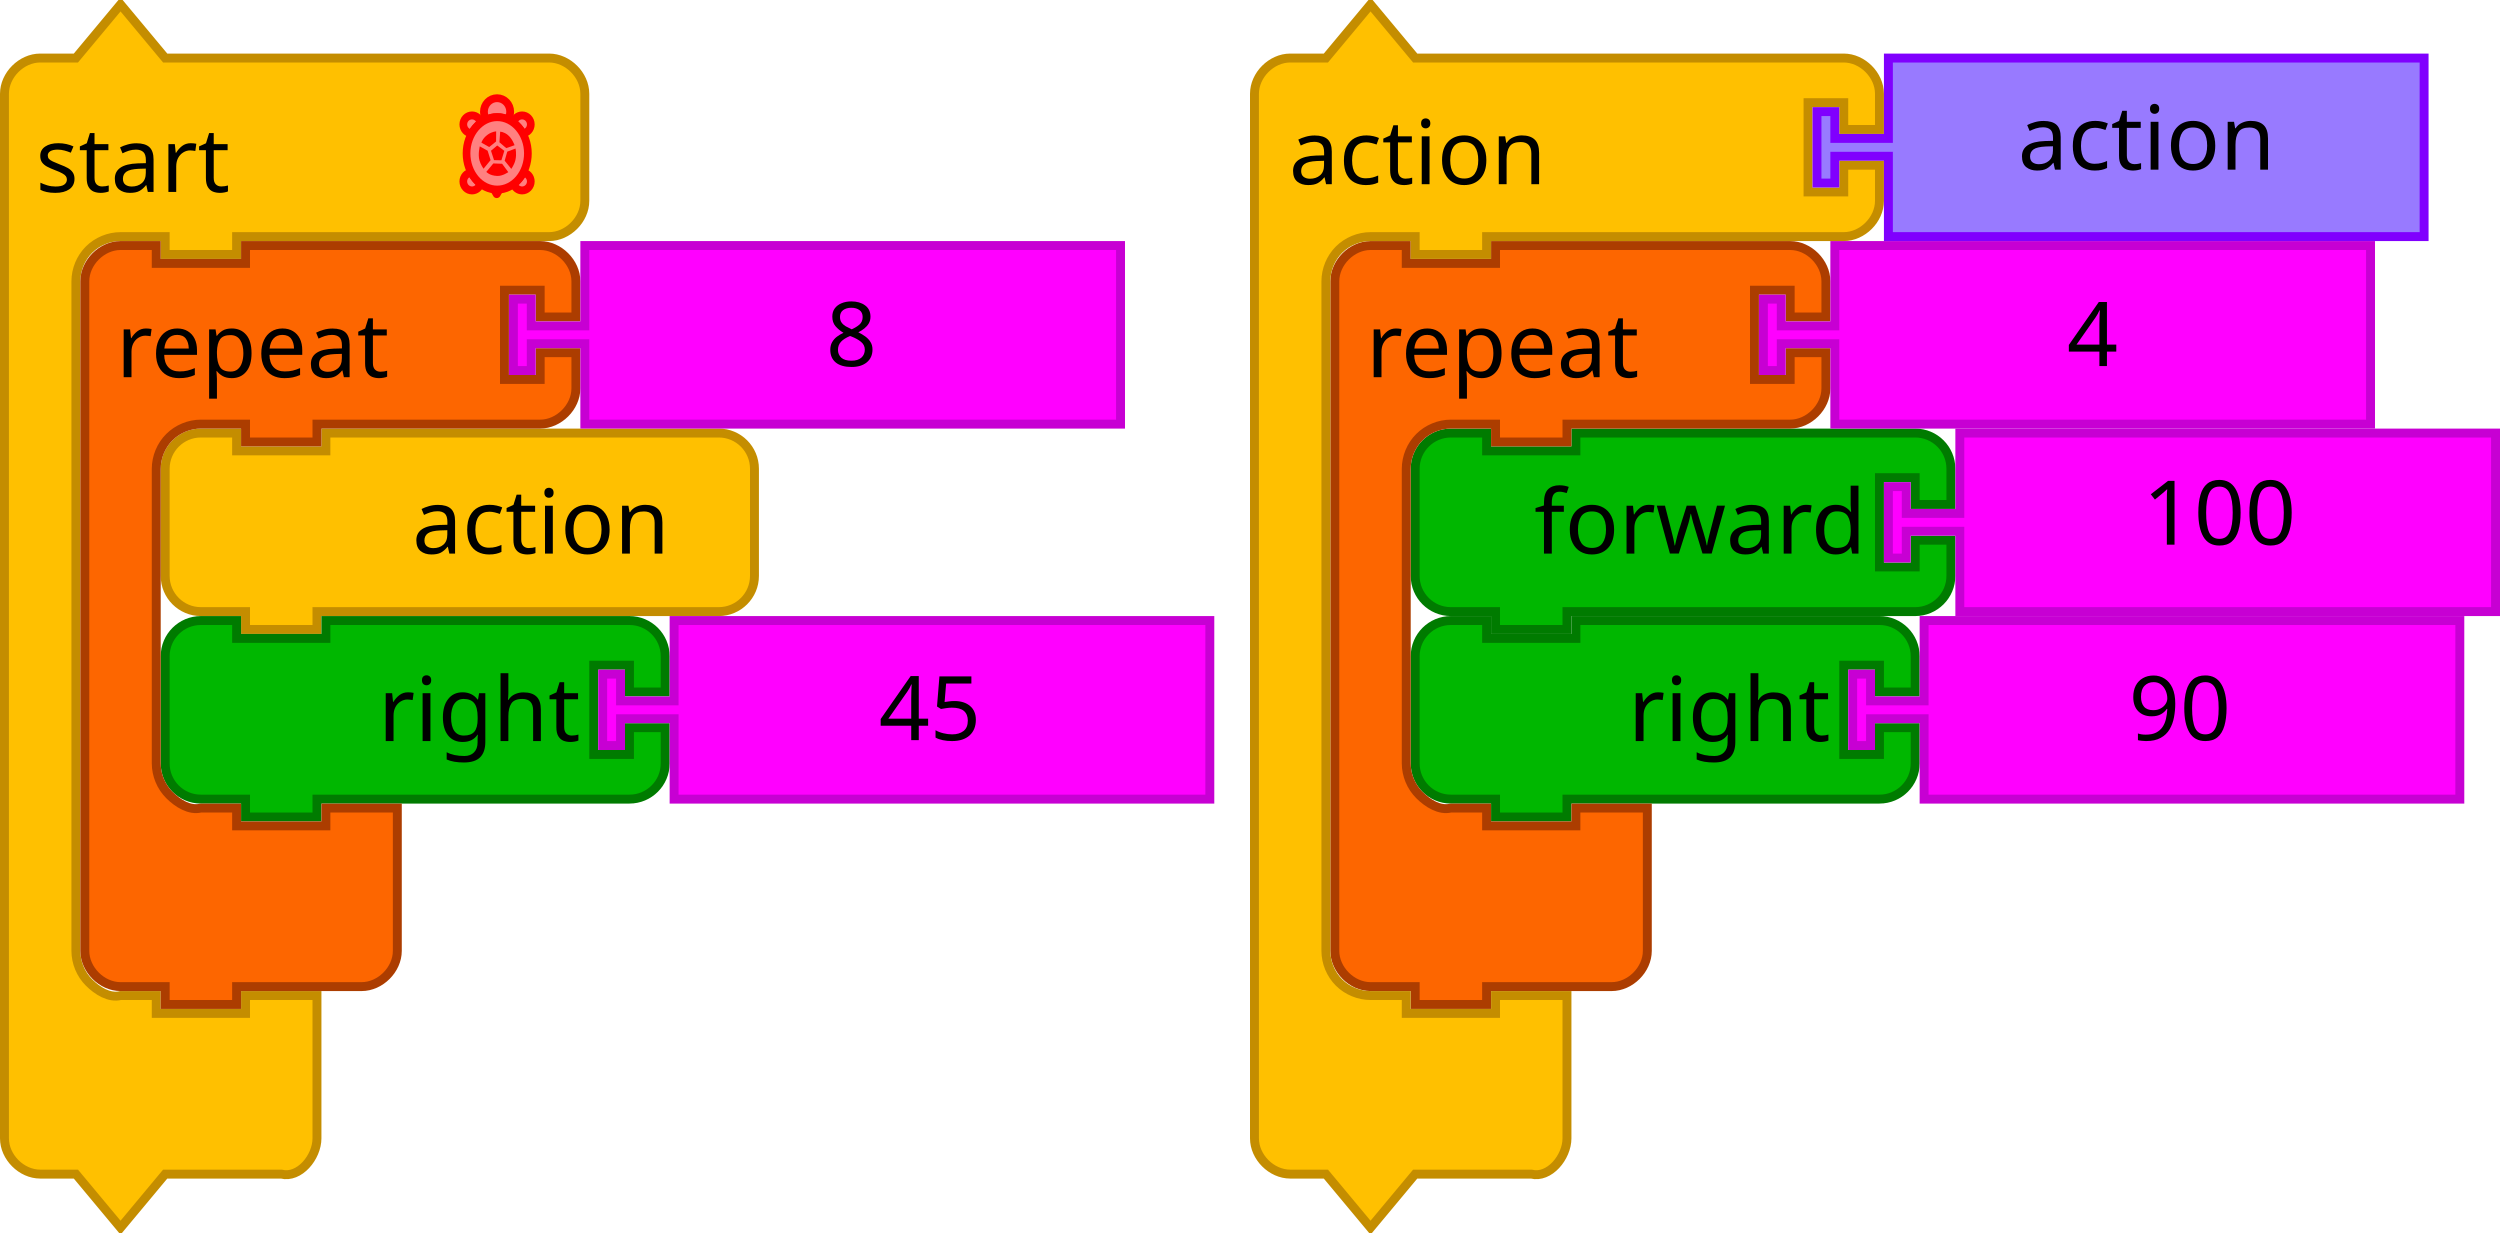
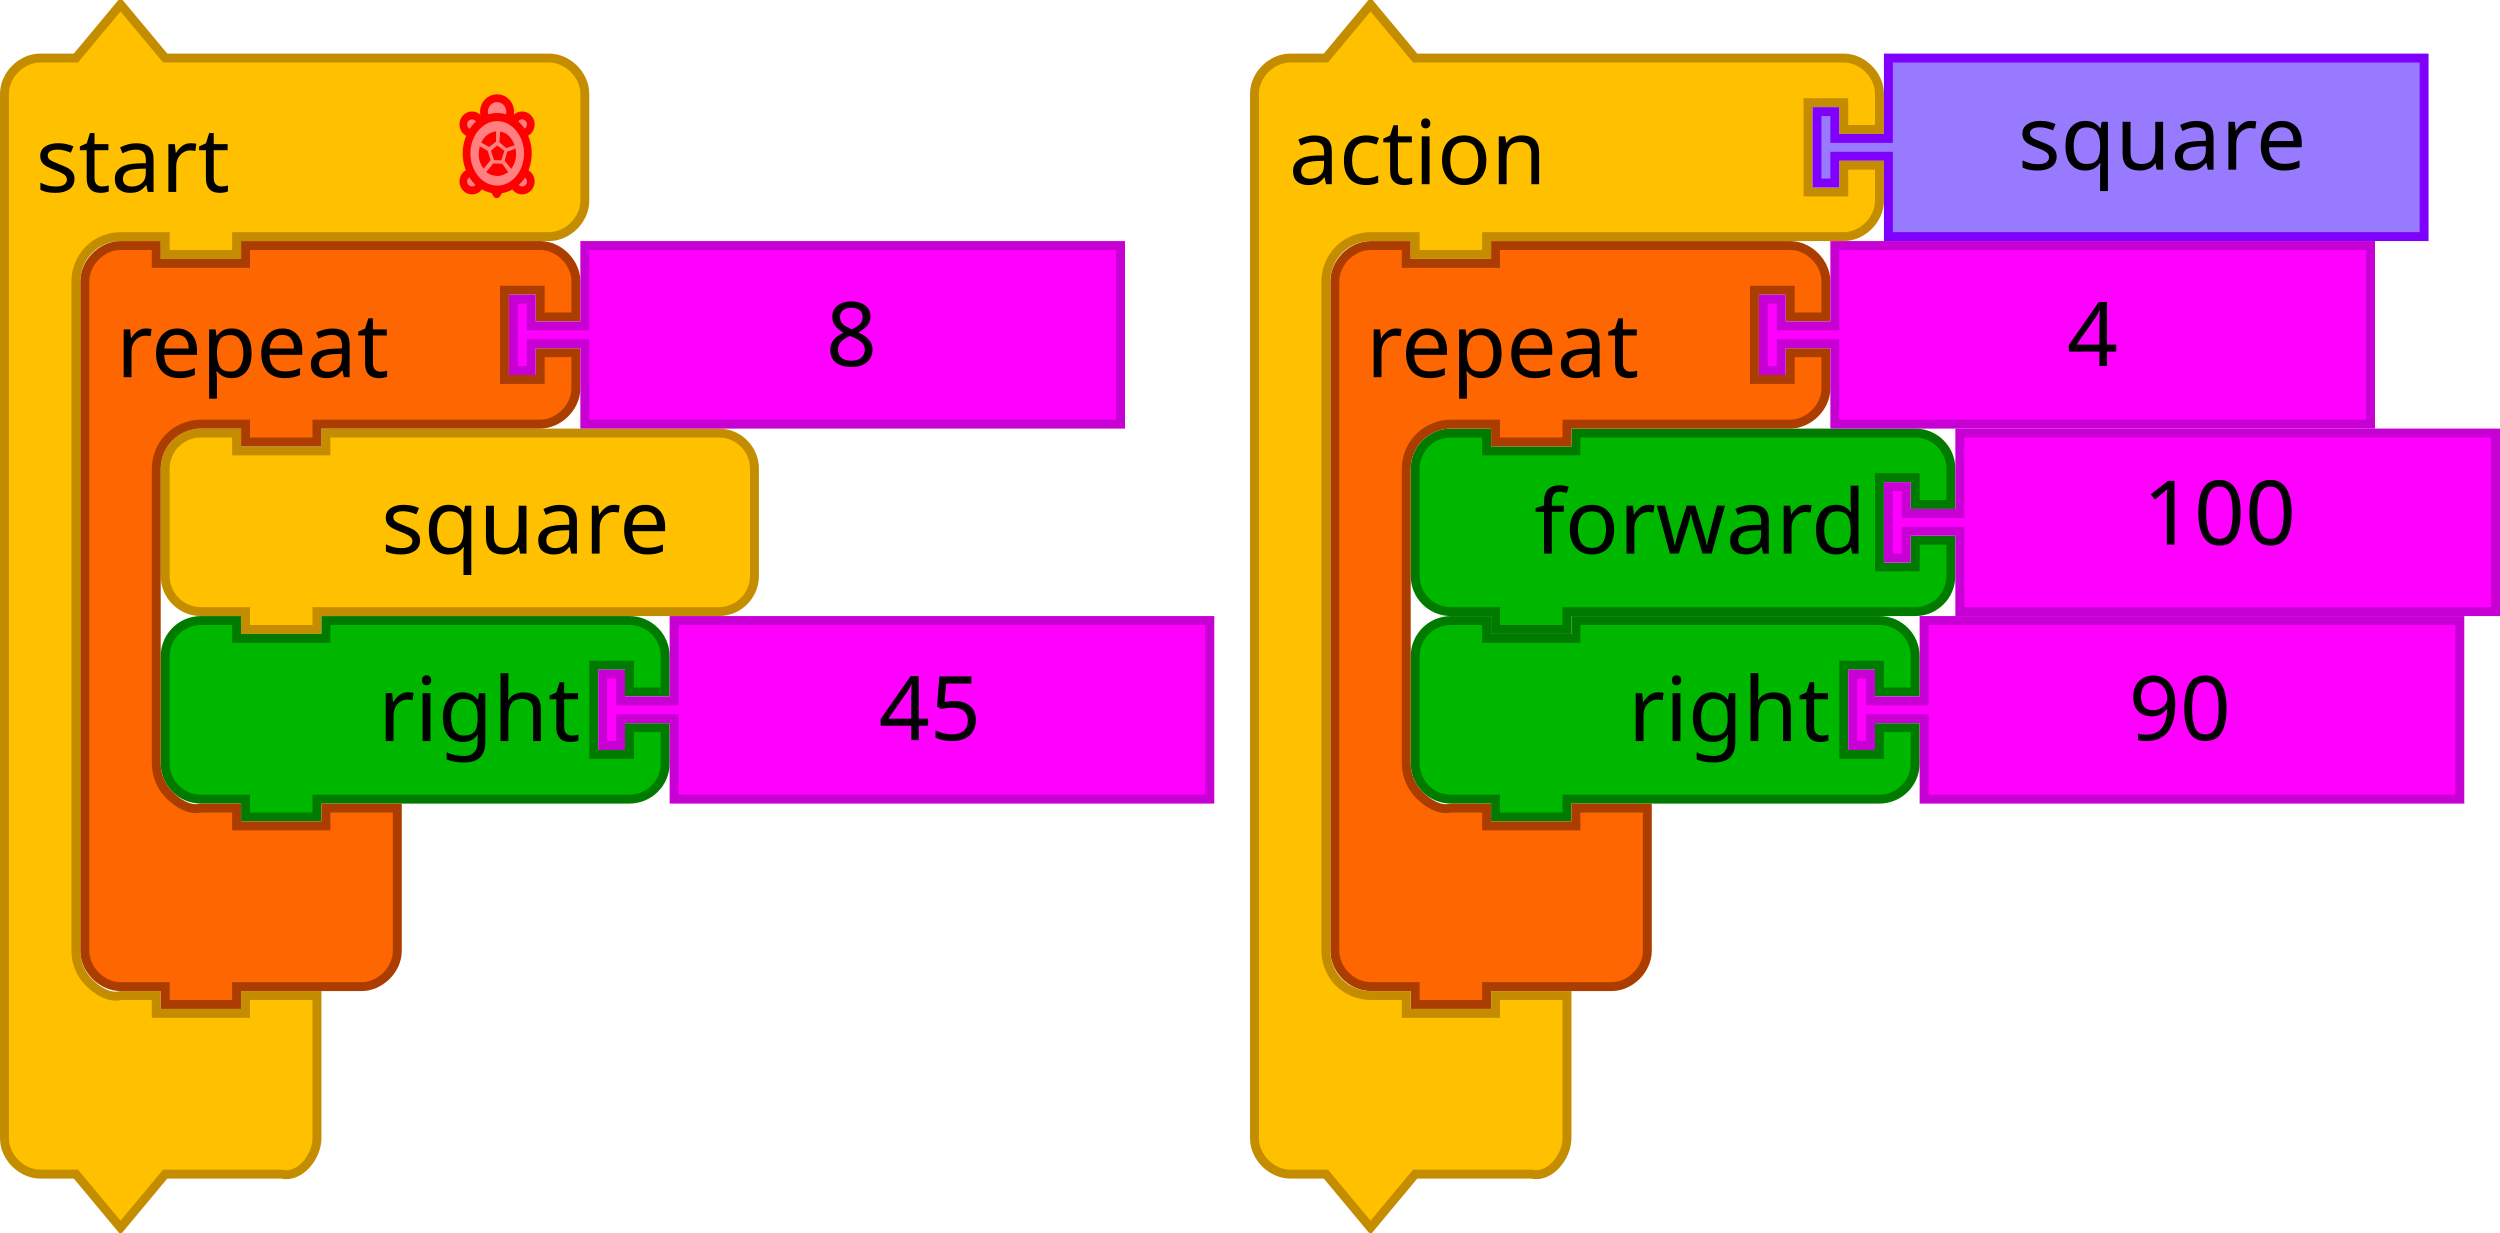
<svg xmlns="http://www.w3.org/2000/svg" version="1.1" width="560" height="276" id="svg2">
  <defs id="defs4">
    <filter height="1.3" color-interpolation-filters="sRGB" id="dropshadow">
-       <feGaussianBlur in="SourceAlpha" stdDeviation="3" id="feGaussianBlur3013" />
-       <feOffset dx="2" dy="2" result="offsetblur" id="feOffset3015" />
+       <feGaussianBlur id="feGaussianBlur3013" stdDeviation="3" in="SourceAlpha" />
+       <feOffset id="feOffset3015" result="offsetblur" dy="2" dx="2" />
      <feComponentTransfer id="feComponentTransfer3017">
-         <feFuncA type="linear" slope="0.2" id="feFuncA3019" />
+         <feFuncA id="feFuncA3019" slope="0.2" type="linear" />
      </feComponentTransfer>
      <feMerge id="feMerge3021">
        <feMergeNode id="feMergeNode3023" />
-         <feMergeNode in="SourceGraphic" id="feMergeNode3025" />
+         <feMergeNode id="feMergeNode3025" in="SourceGraphic" />
      </feMerge>
    </filter>
    <filter height="1.3" color-interpolation-filters="sRGB" id="dropshadow-6">
-       <feGaussianBlur in="SourceAlpha" stdDeviation="3" id="feGaussianBlur7" />
-       <feOffset dx="2" dy="2" result="offsetblur" id="feOffset9" />
+       <feGaussianBlur id="feGaussianBlur7" stdDeviation="3" in="SourceAlpha" />
+       <feOffset id="feOffset9" result="offsetblur" dy="2" dx="2" />
      <feComponentTransfer id="feComponentTransfer11">
-         <feFuncA type="linear" slope="0.2" id="feFuncA13" />
+         <feFuncA id="feFuncA13" slope="0.2" type="linear" />
      </feComponentTransfer>
      <feMerge id="feMerge15">
        <feMergeNode id="feMergeNode17" />
-         <feMergeNode in="SourceGraphic" id="feMergeNode19" />
+         <feMergeNode id="feMergeNode19" in="SourceGraphic" />
      </feMerge>
    </filter>
    <filter height="1.3" color-interpolation-filters="sRGB" id="dropshadow-8">
-       <feGaussianBlur in="SourceAlpha" stdDeviation="3" id="feGaussianBlur3087" />
-       <feOffset dx="2" dy="2" result="offsetblur" id="feOffset3089" />
+       <feGaussianBlur id="feGaussianBlur3087" stdDeviation="3" in="SourceAlpha" />
+       <feOffset id="feOffset3089" result="offsetblur" dy="2" dx="2" />
      <feComponentTransfer id="feComponentTransfer3091">
-         <feFuncA type="linear" slope="0.2" id="feFuncA3093" />
+         <feFuncA id="feFuncA3093" slope="0.2" type="linear" />
      </feComponentTransfer>
      <feMerge id="feMerge3095">
        <feMergeNode id="feMergeNode3097" />
-         <feMergeNode in="SourceGraphic" id="feMergeNode3099" />
+         <feMergeNode id="feMergeNode3099" in="SourceGraphic" />
      </feMerge>
    </filter>
    <filter height="1.3" color-interpolation-filters="sRGB" id="dropshadow-7">
-       <feGaussianBlur in="SourceAlpha" stdDeviation="3" id="feGaussianBlur3021" />
-       <feOffset dx="2" dy="2" result="offsetblur" id="feOffset3023" />
+       <feGaussianBlur id="feGaussianBlur3021" stdDeviation="3" in="SourceAlpha" />
+       <feOffset id="feOffset3023" result="offsetblur" dy="2" dx="2" />
      <feComponentTransfer id="feComponentTransfer3025">
-         <feFuncA type="linear" slope="0.2" id="feFuncA3027" />
+         <feFuncA id="feFuncA3027" slope="0.2" type="linear" />
      </feComponentTransfer>
      <feMerge id="feMerge3029">
        <feMergeNode id="feMergeNode3031" />
-         <feMergeNode in="SourceGraphic" id="feMergeNode3033" />
+         <feMergeNode id="feMergeNode3033" in="SourceGraphic" />
      </feMerge>
    </filter>
    <filter height="1.3" color-interpolation-filters="sRGB" id="dropshadow-73">
-       <feGaussianBlur in="SourceAlpha" stdDeviation="3" id="feGaussianBlur7-9" />
-       <feOffset dx="2" dy="2" result="offsetblur" id="feOffset9-8" />
+       <feGaussianBlur id="feGaussianBlur7-9" stdDeviation="3" in="SourceAlpha" />
+       <feOffset id="feOffset9-8" result="offsetblur" dy="2" dx="2" />
      <feComponentTransfer id="feComponentTransfer11-4">
-         <feFuncA type="linear" slope="0.2" id="feFuncA13-9" />
+         <feFuncA id="feFuncA13-9" slope="0.2" type="linear" />
      </feComponentTransfer>
      <feMerge id="feMerge15-0">
        <feMergeNode id="feMergeNode17-2" />
-         <feMergeNode in="SourceGraphic" id="feMergeNode19-3" />
+         <feMergeNode id="feMergeNode19-3" in="SourceGraphic" />
      </feMerge>
    </filter>
    <filter height="1.3" color-interpolation-filters="sRGB" id="dropshadow-0">
-       <feGaussianBlur id="feGaussianBlur3013-8" stdDeviation="3" in="SourceAlpha" />
-       <feOffset id="feOffset3015-7" result="offsetblur" dy="2" dx="2" />
+       <feGaussianBlur in="SourceAlpha" stdDeviation="3" id="feGaussianBlur3013-8" />
+       <feOffset dx="2" dy="2" result="offsetblur" id="feOffset3015-7" />
      <feComponentTransfer id="feComponentTransfer3017-1">
-         <feFuncA id="feFuncA3019-1" slope="0.2" type="linear" />
+         <feFuncA type="linear" slope="0.2" id="feFuncA3019-1" />
      </feComponentTransfer>
      <feMerge id="feMerge3021-2">
        <feMergeNode id="feMergeNode3023-5" />
-         <feMergeNode id="feMergeNode3025-9" in="SourceGraphic" />
+         <feMergeNode in="SourceGraphic" id="feMergeNode3025-9" />
      </feMerge>
    </filter>
    <filter height="1.3" color-interpolation-filters="sRGB" id="dropshadow-05">
-       <feGaussianBlur id="feGaussianBlur3044" stdDeviation="3" in="SourceAlpha" />
-       <feOffset id="feOffset3046" result="offsetblur" dy="2" dx="2" />
+       <feGaussianBlur in="SourceAlpha" stdDeviation="3" id="feGaussianBlur3044" />
+       <feOffset dx="2" dy="2" result="offsetblur" id="feOffset3046" />
      <feComponentTransfer id="feComponentTransfer3048">
-         <feFuncA id="feFuncA3050" slope="0.2" type="linear" />
+         <feFuncA type="linear" slope="0.2" id="feFuncA3050" />
      </feComponentTransfer>
      <feMerge id="feMerge3052">
        <feMergeNode id="feMergeNode3054" />
-         <feMergeNode id="feMergeNode3056" in="SourceGraphic" />
+         <feMergeNode in="SourceGraphic" id="feMergeNode3056" />
      </feMerge>
    </filter>
    <filter height="1.3" color-interpolation-filters="sRGB" id="dropshadow-5">
-       <feGaussianBlur id="feGaussianBlur7-1" stdDeviation="3" in="SourceAlpha" />
-       <feOffset id="feOffset9-9" result="offsetblur" dy="2" dx="2" />
+       <feGaussianBlur in="SourceAlpha" stdDeviation="3" id="feGaussianBlur7-1" />
+       <feOffset dx="2" dy="2" result="offsetblur" id="feOffset9-9" />
      <feComponentTransfer id="feComponentTransfer11-49">
-         <feFuncA id="feFuncA13-1" slope="0.2" type="linear" />
+         <feFuncA type="linear" slope="0.2" id="feFuncA13-1" />
      </feComponentTransfer>
      <feMerge id="feMerge15-4">
        <feMergeNode id="feMergeNode17-4" />
-         <feMergeNode id="feMergeNode19-7" in="SourceGraphic" />
+         <feMergeNode in="SourceGraphic" id="feMergeNode19-7" />
      </feMerge>
    </filter>
  </defs>
  <text x="298" y="73.036" id="text3033" style="font-size:13.333px;text-anchor:end;fill:#000000;font-family:Sans">
    <tspan x="400" y="95.536" id="tspan3035" />
  </text>
  <path d="m 317,113 0,-8 a 8,8 0 0 1 8,-8 l 8,0 0,4 20,0 0,-4 68,0 8,0 a 8,8 0 0 1 8,8 l 0,8 -8,0 0,-6 -8,0 0,20 8,0 0,-6 8,0 0,8 a 8,8 0 0 1 -8,8 l -8,0 -68,0 -2,0 0,4 -16,0 0,-4 -2,0 -8,0 a 8,8 0 0 1 -8,-8 l 0,-8 0,-8 z" id="path3027" style="fill:#00b700;fill-opacity:1;stroke:#007b00;stroke-width:2;stroke-linecap:round;stroke-opacity:1" />
  <text x="316" y="96" id="text3029" style="font-size:20px;text-anchor:end;fill:#000000;font-family:Sans">
    <tspan x="418" y="124" id="tspan3031">forward</tspan>
  </text>
  <path d="m 439,97 120,0 0,40 -120,0 0,-16 0,-2 -12,0 0,6 -4,0 0,-16 4,0 0,6 12,0 0,-2 z" id="path21" style="fill:#ff00ff;fill-opacity:1;stroke:#c700d3;stroke-width:2;stroke-linecap:round;stroke-opacity:1" />
  <text x="460" y="96" id="text23" style="font-size:20px;text-anchor:start;fill:#000000;font-family:Sans">
    <tspan x="480" y="122" id="tspan25">100</tspan>
  </text>
  <path d="m 317,155 0,-8 a 8,8 0 0 1 8,-8 l 8,0 0,4 20,0 0,-4 60,0 8,0 a 8,8 0 0 1 8,8 l 0,8 -8,0 0,-6 -8,0 0,20 8,0 0,-6 8,0 0,8 a 8,8 0 0 1 -8,8 l -8,0 -60,0 -2,0 0,4 -16,0 0,-4 -2,0 -8,0 a 8,8 0 0 1 -8,-8 l 0,-8 0,-8 z" id="path3101" style="fill:#00b700;fill-opacity:1;stroke:#007b00;stroke-width:2;stroke-linecap:round;stroke-opacity:1" />
  <text x="316" y="138" id="text3103" style="font-size:20px;text-anchor:end;fill:#000000;font-family:Sans">
    <tspan x="410" y="166" id="tspan3105">right</tspan>
  </text>
  <text x="316" y="138" id="text3107" style="font-size:13.333px;text-anchor:end;fill:#000000;font-family:Sans">
    <tspan x="410" y="160.5" id="tspan3109" />
  </text>
  <path d="m 431,139 120,0 0,40 -120,0 0,-16 0,-2 -12,0 0,6 -4,0 0,-16 4,0 0,6 12,0 0,-2 z" id="path21-7" style="fill:#ff00ff;fill-opacity:1;stroke:#c700d3;stroke-width:2;stroke-linecap:round;stroke-opacity:1" />
  <text x="456.851" y="139.799" id="text23-1" style="font-size:20px;text-anchor:start;fill:#000000;font-family:Sans">
    <tspan x="476.851" y="165.799" id="tspan25-0">90</tspan>
  </text>
  <text x="298" y="157.036" id="text3033-0" style="font-size:13.333px;text-anchor:end;fill:#000000;font-family:Sans">
    <tspan x="400" y="179.536" id="tspan3035-1" />
  </text>
  <text x="298" y="241.036" id="text3033-1" style="font-size:13.333px;text-anchor:end;fill:#000000;font-family:Sans">
    <tspan x="400" y="263.536" id="tspan3035-8" />
  </text>
  <text x="298" y="325.036" id="text3033-0-9" style="font-size:13.333px;text-anchor:end;fill:#000000;font-family:Sans">
    <tspan x="400" y="347.536" id="tspan3035-1-5" />
  </text>
  <path d="m 299,71 0,-8 c 0,-4.189 3.811,-8 8,-8 l 8,0 0,4 20,0 0,-4 18,0 40,0 8,0 c 4.189,0 8,3.811 8,8 l 0,8 -8,0 0,-6 -8,0 0,20 8,0 0,-6 8,0 0,8 c 0,4.189 -3.811,8 -8,8 l -8,0 -40,0 -2,0 0,4 -16,0 0,-4 -2,0 -8,0 c -2.618,0 -5.22,1.078 -7.071,2.929 C 316.078,99.78 315,102.382 315,105 l 0,8 0,50 0,8 c 0,2.618 1.078,5.22 2.929,7.071 1.851,1.851 4.531,3.564 7.071,2.929 l 8,0 0,4 20,0 0,-4 16,0 0,12 0,12 0,8 c 0,4.189 -3.811,8 -8,8 l -8,0 -18,0 -2,0 0,4 -16,0 0,-4 -2,0 -8,0 c -4.189,0 -8,-3.811 -8,-8 l 0,-8 z" id="path3035" style="fill:#fd6600;fill-opacity:1;stroke:#ac3d00;stroke-width:2;stroke-linecap:round;stroke-opacity:1" />
  <text x="298" y="54" id="text3037" style="font-size:20px;text-anchor:start;fill:#000000;font-family:Sans">
    <tspan x="306" y="84.5" id="tspan3039">repeat</tspan>
  </text>
  <path d="m 411,55 120,0 0,40 -120,0 0,-16 0,-2 -12,0 0,6 -4,0 0,-16 4,0 0,6 12,0 0,-2 z" id="path21-8" style="fill:#ff00ff;fill-opacity:1;stroke:#c700d3;stroke-width:2;stroke-linecap:round;stroke-opacity:1" />
  <text x="443" y="56" id="text23-0" style="font-size:20px;text-anchor:start;fill:#000000;font-family:Sans">
    <tspan x="463" y="82" id="tspan25-7">4</tspan>
  </text>
  <g id="g3055">
    <g id="g4085">
      <path d="m 1,29 0,-8 c 0,-4.189 3.811,-8 8,-8 l 8,0 10,-12 10,12 18,0 60,0 8,0 c 4.189,0 8,3.811 8,8 l 0,8 0,8 0,8 c 0,4.189 -3.811,8 -8,8 l -8,0 -60,0 -2,0 0,4 -16,0 0,-4 -2,0 -8,0 c -2.618,0 -5.22,1.078 -7.071,2.929 C 18.078,57.78 17,60.382 17,63 l 0,8 0,134 0,8 c 0,2.618 1.078,5.22 2.929,7.071 C 21.78,221.922 24.46,223.635 27,223 l 8,0 0,4 20,0 0,-4 16,0 0,12 0,12 0,8 c 0,4.189 -3.936,9.016 -8,8 l -8,0 -18,0 -10,12 -10,-12 -8,0 c -4.189,0 -8,-3.811 -8,-8 l 0,-8 z" id="path3660" style="fill:#ffc000;fill-opacity:1;stroke:#c48d00;stroke-width:2;stroke-linecap:round;stroke-opacity:1" />
      <text id="text3662" style="font-size:20px;text-anchor:start;fill:#000000;font-family:Sans">
        <tspan x="8" y="43" id="tspan3664">start</tspan>
      </text>
    </g>
    <g id="g3037">
      <path d="m 111.376,42.473 c -0.244,0 -0.484,-0.016 -0.721,-0.045 l 0.611,1.068 0.602,-1.051 c -0.163,0.014 -0.326,0.029 -0.493,0.029 z" id="path4206" style="fill:#eeeeee;stroke:#ff0000;stroke-width:1.75;stroke-linecap:round;stroke-linejoin:round;stroke-miterlimit:4;stroke-opacity:1;stroke-dasharray:none" />
      <g transform="matrix(0.44039,0,0,0.4545743,99.26689,20.52662)" id="g4208" style="fill:#ff8080;fill-opacity:1;stroke:#ff0000;stroke-width:3.911;stroke-linecap:round;stroke-linejoin:round;stroke-miterlimit:4;stroke-opacity:1;stroke-dasharray:none">
        <path d="m 40.16,11.726 c -2.164,0 -3.958,1.555 -4.343,3.607 1.859,1.345 3.457,3.115 4.675,5.208 2.285,-0.172 4.094,-2.061 4.094,-4.39 0,-2.444 -1.982,-4.425 -4.426,-4.425 z" id="path4210" style="fill:#ff8080;fill-opacity:1;stroke:#ff0000;stroke-width:3.911;stroke-miterlimit:4;stroke-opacity:1;stroke-dasharray:none" />
        <path d="m 40.713,39.887 c -1.224,2.232 -2.86,4.131 -4.797,5.556 0.521,1.864 2.213,3.239 4.244,3.239 2.443,0 4.426,-1.98 4.426,-4.424 0,-2.255 -1.693,-4.096 -3.873,-4.371 z" id="path4212" style="fill:#ff8080;fill-opacity:1;stroke:#ff0000;stroke-width:3.911;stroke-miterlimit:4;stroke-opacity:1;stroke-dasharray:none" />
        <path d="m 14.273,39.871 c -2.253,0.206 -4.024,2.079 -4.024,4.387 0,2.443 1.98,4.424 4.424,4.424 2.064,0 3.784,-1.42 4.272,-3.332 -1.883,-1.416 -3.475,-3.289 -4.672,-5.479 z" id="path4214" style="fill:#ff8080;fill-opacity:1;stroke:#ff0000;stroke-width:3.911;stroke-miterlimit:4;stroke-opacity:1;stroke-dasharray:none" />
        <path d="m 19.026,15.437 c -0.343,-2.103 -2.154,-3.711 -4.353,-3.711 -2.444,0 -4.424,1.981 -4.424,4.424 0,2.382 1.886,4.31 4.245,4.406 1.186,-2.043 2.732,-3.784 4.532,-5.119 z" id="path4216" style="fill:#ff8080;fill-opacity:1;stroke:#ff0000;stroke-width:3.911;stroke-miterlimit:4;stroke-opacity:1;stroke-dasharray:none" />
      </g>
      <path d="m 111.376,26.237 c 0.84,0 1.642,0.187 2.386,0.513 0.326,-0.489 0.519,-1.081 0.519,-1.72 0,-1.676 -1.316,-3.035 -2.94,-3.035 -1.624,0 -2.94,1.359 -2.94,3.035 0,0.649 0.199,1.25 0.536,1.743 0.759,-0.34 1.58,-0.536 2.44,-0.536 z" id="path4218" style="fill:#ff8080;fill-opacity:1;stroke:#ff0000;stroke-width:1.75;stroke-linecap:round;stroke-linejoin:round;stroke-miterlimit:4;stroke-opacity:1;stroke-dasharray:none" />
      <g transform="matrix(0.44039,0,0,0.4545743,99.26689,20.52662)" id="g4220" style="fill:#ff8080;fill-opacity:1;stroke:#ff0000;stroke-width:3.911;stroke-linecap:round;stroke-linejoin:round;stroke-miterlimit:4;stroke-opacity:1;stroke-dasharray:none">
        <path d="m 43.102,30.421 c 0,4.734 -1.645,9.28 -4.571,12.627 -2.925,3.348 -6.897,5.231 -11.034,5.231 -4.137,0 -8.109,-1.883 -11.034,-5.231 -2.925,-3.348 -4.571,-7.893 -4.571,-12.627 0,-9.797 7.044,-17.858 15.605,-17.858 8.561,0 15.605,8.061 15.605,17.858 z" id="path4222" style="fill:#ff8080;fill-opacity:1;stroke:#ff0000;stroke-width:3.911;stroke-miterlimit:4;stroke-opacity:1;stroke-dasharray:none" />
      </g>
      <g transform="matrix(0.44039,0,0,0.4545743,99.26689,20.52662)" id="g4224" style="fill:#ff0000;fill-opacity:1;stroke:none">
        <path d="m 25.875,33.75 -1.542,-4.625 3.164,-2.587 3.615,2.626 -1.487,4.669 z" id="path4226" style="fill:#ff0000;fill-opacity:1;stroke:none" />
        <path d="m 27.501,41.551 c -3.968,-0.16 -5.543,-2.009 -5.543,-2.009 l 3.57,-4.163 4.465,0.168 3.132,4.12 c 0,0 -2.89,1.994 -5.624,1.884 z" id="path4228" style="fill:#ff0000;fill-opacity:1;stroke:none" />
        <path d="m 18.453,33.843 c -0.849,-2.968 0.172,-6.884 0.172,-6.884 l 4,2.167 1.493,4.629 -3.582,4.233 c 0,-10e-4 -1.465,-1.99 -2.083,-4.145 z" id="path4230" style="fill:#ff0000;fill-opacity:1;stroke:none" />
        <path d="m 19.458,25.125 c 0,0 0.5,-1.958 3.039,-3.822 2.237,-1.643 4.465,-1.72 4.465,-1.72 l -0.037,4.981 -3.521,2.75 -3.946,-2.189 z" id="path4232" style="fill:#ff0000;fill-opacity:1;stroke:none" />
        <path d="M 32.084,27.834 28.625,24.959 29,19.75 c 0,0 1.834,-0.042 3.959,1.667 2.228,1.791 3.362,4.983 3.362,4.983 l -4.237,1.434 z" id="path4234" style="fill:#ff0000;fill-opacity:1;stroke:none" />
        <path d="m 31.292,34.042 1.313,-4.464 4.187,-1.536 c 0,0 0.677,2.663 -0.042,5.667 -0.54,2.256 -2.084,4.361 -2.084,4.361 l -3.374,-4.028 z" id="path4236" style="fill:#ff0000;fill-opacity:1;stroke:none" />
      </g>
    </g>
  </g>
  <path d="m 281,29 0,-8 c 0,-4.189 3.811,-8 8,-8 l 8,0 10,-12 10,12 18,0 70,0 8,0 c 4.189,0 8,3.811 8,8 l 0,8 -8,0 0,-6 -8,0 0,20 8,0 0,-6 8,0 0,8 c 0,4.189 -3.811,8 -8,8 l -8,0 -70,0 -2,0 0,4 -16,0 0,-4 -2,0 -8,0 c -2.618,0 -5.22,1.078 -7.071,2.929 C 298.078,57.78 297,60.382 297,63 l 0,8 0,134 0,8 c 0,2.618 1.078,5.22 2.929,7.071 C 301.78,221.922 304.382,223 307,223 l 8,0 0,4 20,0 0,-4 16,0 0,12 0,12 0,8 c 0,4.189 -3.936,9.016 -8,8 l -8,0 -18,0 -10,12 -10,-12 -8,0 c -4.189,0 -8,-3.811 -8,-8 l 0,-8 z" id="path3027-4" style="fill:#ffc000;fill-opacity:1;stroke:#c48d00;stroke-width:2;stroke-linecap:round;stroke-opacity:1" />
  <text x="280.727" y="-1.745" id="text3029-4" style="font-size:20px;text-anchor:start;fill:#000000;font-family:Sans">
    <tspan x="288.727" y="41.255" id="tspan3031-5">action</tspan>
  </text>
  <g transform="translate(36,96)" id="g3918">
    <path d="M 1,17 1,9 A 8,8 0 0 1 9,1 l 8,0 0,4 20,0 0,-4 80,0 8,0 a 8,8 0 0 1 8,8 l 0,8 0,8 0,8 a 8,8 0 0 1 -8,8 l -8,0 -80,0 -2,0 0,4 -16,0 0,-4 -2,0 -8,0 A 8,8 0 0 1 1,33 l 0,-8 z" id="path3058" style="fill:#ffc000;fill-opacity:1;stroke:#c48d00;stroke-width:2;stroke-linecap:round;stroke-opacity:1" />
    <text id="text3060" style="font-size:20px;text-anchor:end;fill:#000000;font-family:Sans">
-       <tspan x="114" y="28" id="tspan3062">action</tspan>
+       <tspan x="114" y="28" id="tspan3062">square</tspan>
    </text>
  </g>
  <path d="m 423,13 120,0 0,40 -120,0 0,-16 0,-2 -12,0 0,6 -4,0 0,-16 4,0 0,6 12,0 0,-2 z" id="path21-2" style="fill:#987aff;fill-opacity:1;stroke:#8000fe;stroke-width:2;stroke-linecap:round;stroke-opacity:1" />
  <text x="432" y="12" id="text23-2" style="font-size:20px;text-anchor:start;fill:#000000;font-family:Sans">
-     <tspan x="452" y="38" id="tspan25-1">action</tspan>
+     <tspan x="452" y="38" id="tspan25-1">square</tspan>
  </text>
  <text x="-276.556" y="52.466" id="text3033-19" style="font-size:13.333px;text-anchor:end;fill:#000000;font-family:Sans">
    <tspan x="-174.556" y="74.966" id="tspan3035-6" />
  </text>
  <g transform="translate(36,138)" id="g3271-7">
    <path d="M 1,17 1,9 A 8,8 0 0 1 9,1 l 8,0 0,4 20,0 0,-4 60,0 8,0 a 8,8 0 0 1 8,8 l 0,8 -8,0 0,-6 -8,0 0,20 8,0 0,-6 8,0 0,8 a 8,8 0 0 1 -8,8 l -8,0 -60,0 -2,0 0,4 -16,0 0,-4 -2,0 -8,0 A 8,8 0 0 1 1,33 l 0,-8 0,-8 z" id="path3101-4" style="fill:#00b700;fill-opacity:1;stroke:#007b00;stroke-width:2;stroke-linecap:round;stroke-opacity:1" />
    <text id="text3103-4" style="font-size:20px;text-anchor:end;fill:#000000;font-family:Sans">
      <tspan x="94" y="28" id="tspan3105-9">right</tspan>
    </text>
    <text id="text3107-2" style="font-size:13.333px;text-anchor:end;fill:#000000;font-family:Sans">
      <tspan x="94" y="22.5" id="tspan3109-8" />
    </text>
  </g>
  <path d="m 151,139 120,0 0,40 -120,0 0,-16 0,-2 -12,0 0,6 -4,0 0,-16 4,0 0,6 12,0 0,-2 z" id="path21-7-5" style="fill:#ff00ff;fill-opacity:1;stroke:#c700d3;stroke-width:2;stroke-linecap:round;stroke-opacity:1" />
  <text x="176.851" y="139.799" id="text23-1-3" style="font-size:20px;text-anchor:start;fill:#000000;font-family:Sans">
    <tspan x="196.851" y="165.799" id="tspan25-0-0">45</tspan>
  </text>
  <text x="-276.556" y="136.466" id="text3033-0-93" style="font-size:13.333px;text-anchor:end;fill:#000000;font-family:Sans">
    <tspan x="-174.556" y="158.966" id="tspan3035-1-3" />
  </text>
  <text x="-276.556" y="220.466" id="text3033-1-6" style="font-size:13.333px;text-anchor:end;fill:#000000;font-family:Sans">
    <tspan x="-174.556" y="242.966" id="tspan3035-8-9" />
  </text>
  <text x="-276.556" y="304.466" id="text3033-0-9-1" style="font-size:13.333px;text-anchor:end;fill:#000000;font-family:Sans">
    <tspan x="-174.556" y="326.966" id="tspan3035-1-5-0" />
  </text>
  <g transform="translate(18,54)" id="g3890-3">
    <path d="M 1,17 1,9 C 1,4.811 4.811,1 9,1 l 8,0 0,4 20,0 0,-4 18,0 40,0 8,0 c 4.189,0 8,3.811 8,8 l 0,8 -8,0 0,-6 -8,0 0,20 8,0 0,-6 8,0 0,8 c 0,4.189 -3.811,8 -8,8 l -8,0 -40,0 -2,0 0,4 -16,0 0,-4 -2,0 -8,0 c -2.618,0 -5.22,1.078 -7.071,2.929 C 18.078,45.78 17,48.382 17,51 l 0,8 0,50 0,8 c 0,2.618 1.078,5.22 2.929,7.071 1.851,1.851 4.531,3.564 7.071,2.929 l 8,0 0,4 20,0 0,-4 16,0 0,12 0,12 0,8 c 0,4.189 -3.811,8 -8,8 l -8,0 -18,0 -2,0 0,4 -16,0 0,-4 -2,0 -8,0 c -4.189,0 -8,-3.811 -8,-8 l 0,-8 z" id="path3035-2" style="fill:#fd6600;fill-opacity:1;stroke:#ac3d00;stroke-width:2;stroke-linecap:round;stroke-opacity:1" />
    <text id="text3037-4" style="font-size:20px;text-anchor:start;fill:#000000;font-family:Sans">
      <tspan x="8" y="30.5" id="tspan3039-4">repeat</tspan>
    </text>
  </g>
  <path d="m 131,55 120,0 0,40 -120,0 0,-16 0,-2 -12,0 0,6 -4,0 0,-16 4,0 0,6 12,0 0,-2 z" id="path21-8-0" style="fill:#ff00ff;fill-opacity:1;stroke:#c700d3;stroke-width:2;stroke-linecap:round;stroke-opacity:1" />
  <text x="165" y="56" id="text23-0-5" style="font-size:20px;text-anchor:start;fill:#000000;font-family:Sans">
    <tspan x="185" y="82" id="tspan25-7-2">8</tspan>
  </text>
</svg>
